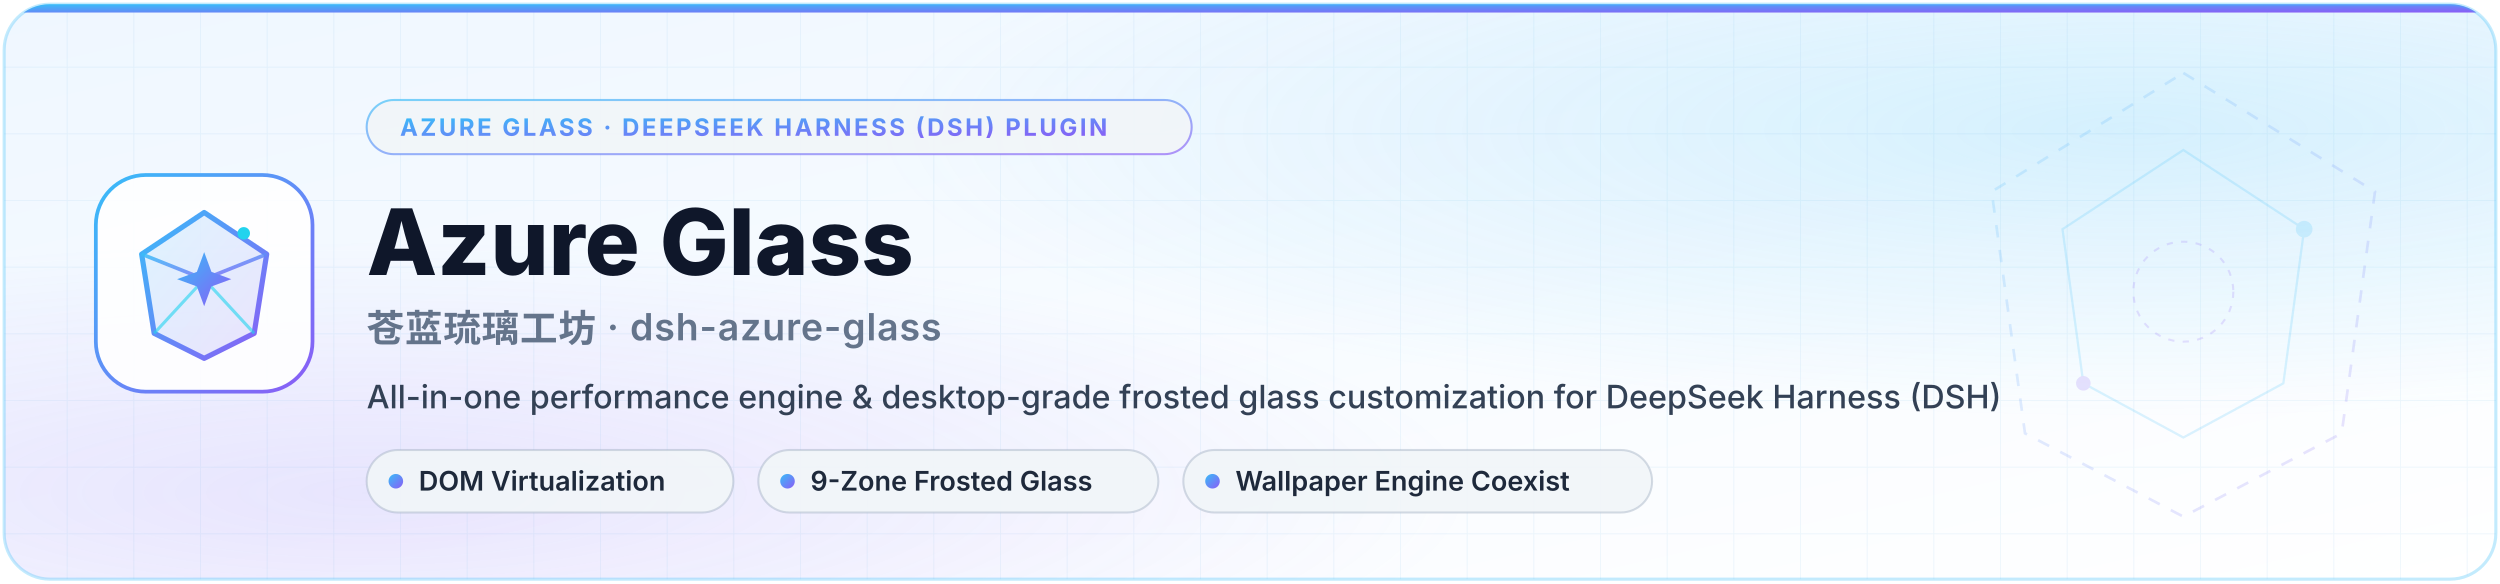
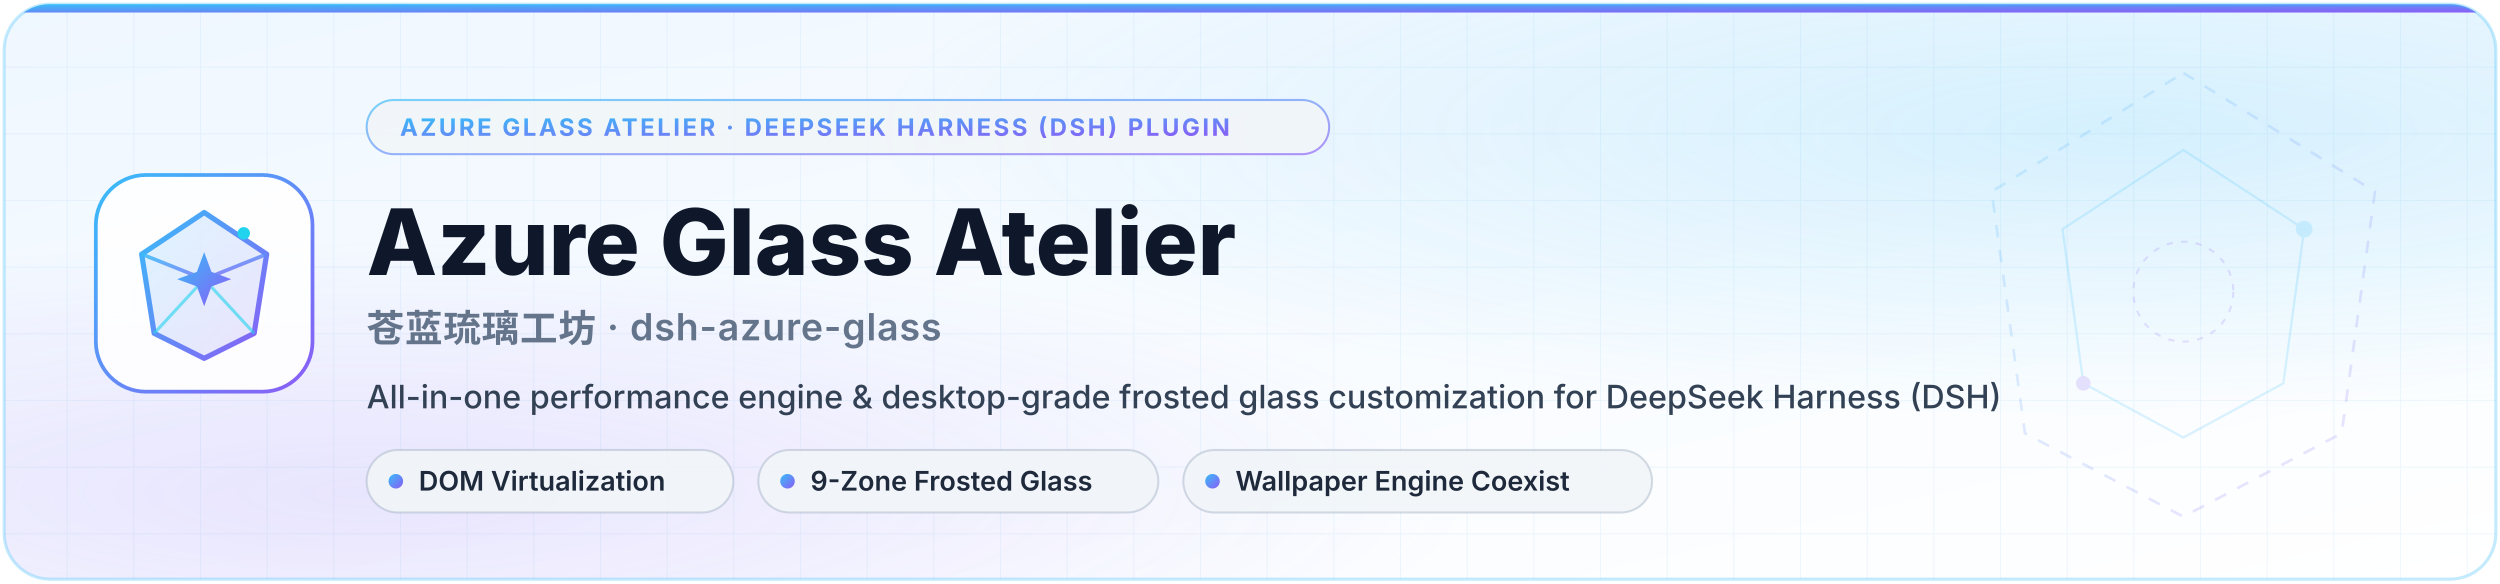
- <svg xmlns="http://www.w3.org/2000/svg" viewBox="0 0 1200 280" width="1200" height="280" role="img" aria-label="Azure Glass">
+ <svg xmlns="http://www.w3.org/2000/svg" viewBox="0 0 1200 280" width="1200" height="280" role="img" aria-label="Azure Glass Atelier">
  <defs>
    <linearGradient id="bgGrad" x1="0%" y1="0%" x2="100%" y2="100%">
      <stop offset="0%" stop-color="#eff7ff" />
      <stop offset="100%" stop-color="#ffffff" />
    </linearGradient>
    <linearGradient id="accentGrad" x1="0%" y1="0%" x2="100%" y2="100%">
      <stop offset="0%" stop-color="#38bdf8" />
      <stop offset="100%" stop-color="#8b5cf6" />
    </linearGradient>
    <radialGradient id="glow1" cx="85%" cy="22%" r="50%">
      <stop offset="0%" stop-color="#38bdf8" stop-opacity="0.18" />
      <stop offset="100%" stop-color="#38bdf8" stop-opacity="0" />
    </radialGradient>
    <radialGradient id="glow2" cx="15%" cy="85%" r="44%">
      <stop offset="0%" stop-color="#8b5cf6" stop-opacity="0.14" />
      <stop offset="100%" stop-color="#8b5cf6" stop-opacity="0" />
    </radialGradient>
    <pattern id="gridPat" width="32" height="32" patternUnits="userSpaceOnUse">
      <path d="M 32 0 L 0 0 0 32" fill="none" stroke="#0284c7" stroke-width="0.8" stroke-opacity="0.07" />
    </pattern>
    <clipPath id="outerClip">
      <rect x="2" y="2" width="1196" height="276" rx="22" />
    </clipPath>
  </defs>
  <g clip-path="url(#outerClip)">
    <rect x="2" y="2" width="1196" height="276" rx="22" fill="url(#bgGrad)" />
    <rect x="2" y="2" width="1196" height="276" fill="url(#gridPat)" />
    <rect x="2" y="2" width="1196" height="276" fill="url(#glow1)" />
    <rect x="2" y="2" width="1196" height="276" fill="url(#glow2)" />
    <rect x="2" y="2" width="1196" height="4" fill="url(#accentGrad)" />
    <g opacity="0.18" transform="translate(1048, 140)">
      <polygon points="0,-105 92,-48 76,68 0,108 -76,68 -92,-48" fill="none" stroke="url(#accentGrad)" stroke-width="1.3" stroke-dasharray="6 6" />
      <polygon points="0,-68 58,-30 48,44 0,70 -48,44 -58,-30" fill="none" stroke="#38bdf8" stroke-width="1.1" />
      <circle cx="0" cy="0" r="24" fill="none" stroke="#8b5cf6" stroke-width="1" stroke-dasharray="3 4" />
      <circle cx="58" cy="-30" r="4" fill="#38bdf8" />
      <circle cx="-48" cy="44" r="3.5" fill="#8b5cf6" />
    </g>
    <g transform="translate(46, 84)">
      <rect width="104" height="104" rx="24" fill="rgba(255,255,255,0.88)" stroke="url(#accentGrad)" stroke-width="1.8" />
      <g transform="translate(4, 4)">
        <polygon points="48,14 78,34 72,72 48,84 24,72 18,34" fill="url(#accentGrad)" fill-opacity="0.16" stroke="url(#accentGrad)" stroke-width="2.5" stroke-linejoin="round" />
        <polyline points="18,34 48,46 78,34" fill="none" stroke="url(#accentGrad)" stroke-width="1.8" opacity="0.85" />
        <line x1="48" y1="14" x2="48" y2="84" stroke="url(#accentGrad)" stroke-width="1.6" opacity="0.65" />
        <polyline points="24,72 48,46 72,72" fill="none" stroke="#22d3ee" stroke-width="1.5" opacity="0.6" />
        <path d="M48 33 L51.5 42.5 L61 46 L51.5 49.5 L48 59 L44.5 49.5 L35 46 L44.5 42.5 Z" fill="url(#accentGrad)" />
        <circle cx="67" cy="24" r="3" fill="#22d3ee" />
      </g>
    </g>
    <g transform="translate(176, 48)">
-       <rect width="396" height="26" rx="13" fill="rgba(241,245,249,0.92)" stroke="url(#accentGrad)" stroke-width="1" stroke-opacity="0.65" />
-       <text x="16" y="17.2" font-size="11.5" font-weight="700" letter-spacing="1.2" fill="url(#accentGrad)" font-family="-apple-system, BlinkMacSystemFont, 'Segoe UI', 'PingFang SC', 'Microsoft YaHei', sans-serif">AZURE GLASS  ·  DEEPSEEK HARNESS (DSH) PLUGIN</text>
+       <rect width="462" height="26" rx="13" fill="rgba(241,245,249,0.92)" stroke="url(#accentGrad)" stroke-width="1" stroke-opacity="0.65" />
+       <text x="16" y="17.2" font-size="11.5" font-weight="700" letter-spacing="1.2" fill="url(#accentGrad)" font-family="-apple-system, BlinkMacSystemFont, 'Segoe UI', 'PingFang SC', 'Microsoft YaHei', sans-serif">AZURE GLASS ATELIER  ·  DEEPSEEK HARNESS (DSH) PLUGIN</text>
    </g>
-     <text x="176" y="132" font-size="44" font-weight="800" fill="#0f172a" font-family="-apple-system, BlinkMacSystemFont, 'Segoe UI', 'PingFang SC', 'Microsoft YaHei', sans-serif">Azure Glass</text>
+     <text x="176" y="132" font-size="44" font-weight="800" fill="#0f172a" font-family="-apple-system, BlinkMacSystemFont, 'Segoe UI', 'PingFang SC', 'Microsoft YaHei', sans-serif">Azure Glass Atelier</text>
    <text x="176" y="164" font-size="18" font-weight="600" fill="#64748b" letter-spacing="0.4" font-family="-apple-system, BlinkMacSystemFont, 'Segoe UI', 'PingFang SC', 'Microsoft YaHei', sans-serif">苍蓝琉璃工坊  ·  dsh-azure-glass</text>
    <text x="176" y="196" font-size="15.5" font-weight="500" fill="#334155" font-family="-apple-system, BlinkMacSystemFont, 'Segoe UI', 'PingFang SC', 'Microsoft YaHei', sans-serif">All-in-one performance engine &amp; desktop-grade frosted glass customization for DeepSeek Harness (DSH)</text>
    <g transform="translate(176, 216)">
      <rect width="176" height="30" rx="15" fill="rgba(241,245,249,0.92)" stroke="rgba(148,163,184,0.38)" stroke-width="1" />
      <circle cx="14" cy="15" r="3.5" fill="url(#accentGrad)" />
      <text x="25" y="19.5" font-size="13" font-weight="600" fill="#1e293b" font-family="-apple-system, BlinkMacSystemFont, 'Segoe UI', 'PingFang SC', 'Microsoft YaHei', sans-serif">DOM Virtualization</text>
    </g>
    <g transform="translate(364, 216)">
      <rect width="192" height="30" rx="15" fill="rgba(241,245,249,0.92)" stroke="rgba(148,163,184,0.38)" stroke-width="1" />
      <circle cx="14" cy="15" r="3.5" fill="url(#accentGrad)" />
      <text x="25" y="19.5" font-size="13" font-weight="600" fill="#1e293b" font-family="-apple-system, BlinkMacSystemFont, 'Segoe UI', 'PingFang SC', 'Microsoft YaHei', sans-serif">9-Zone Frosted Glass</text>
    </g>
    <g transform="translate(568, 216)">
      <rect width="225" height="30" rx="15" fill="rgba(241,245,249,0.92)" stroke="rgba(148,163,184,0.38)" stroke-width="1" />
      <circle cx="14" cy="15" r="3.5" fill="url(#accentGrad)" />
      <text x="25" y="19.5" font-size="13" font-weight="600" fill="#1e293b" font-family="-apple-system, BlinkMacSystemFont, 'Segoe UI', 'PingFang SC', 'Microsoft YaHei', sans-serif">Wallpaper Engine Coexist</text>
    </g>
  </g>
  <rect x="2" y="2" width="1196" height="276" rx="22" fill="none" stroke="rgba(56,189,248,0.30)" stroke-width="1.5" />
</svg>
